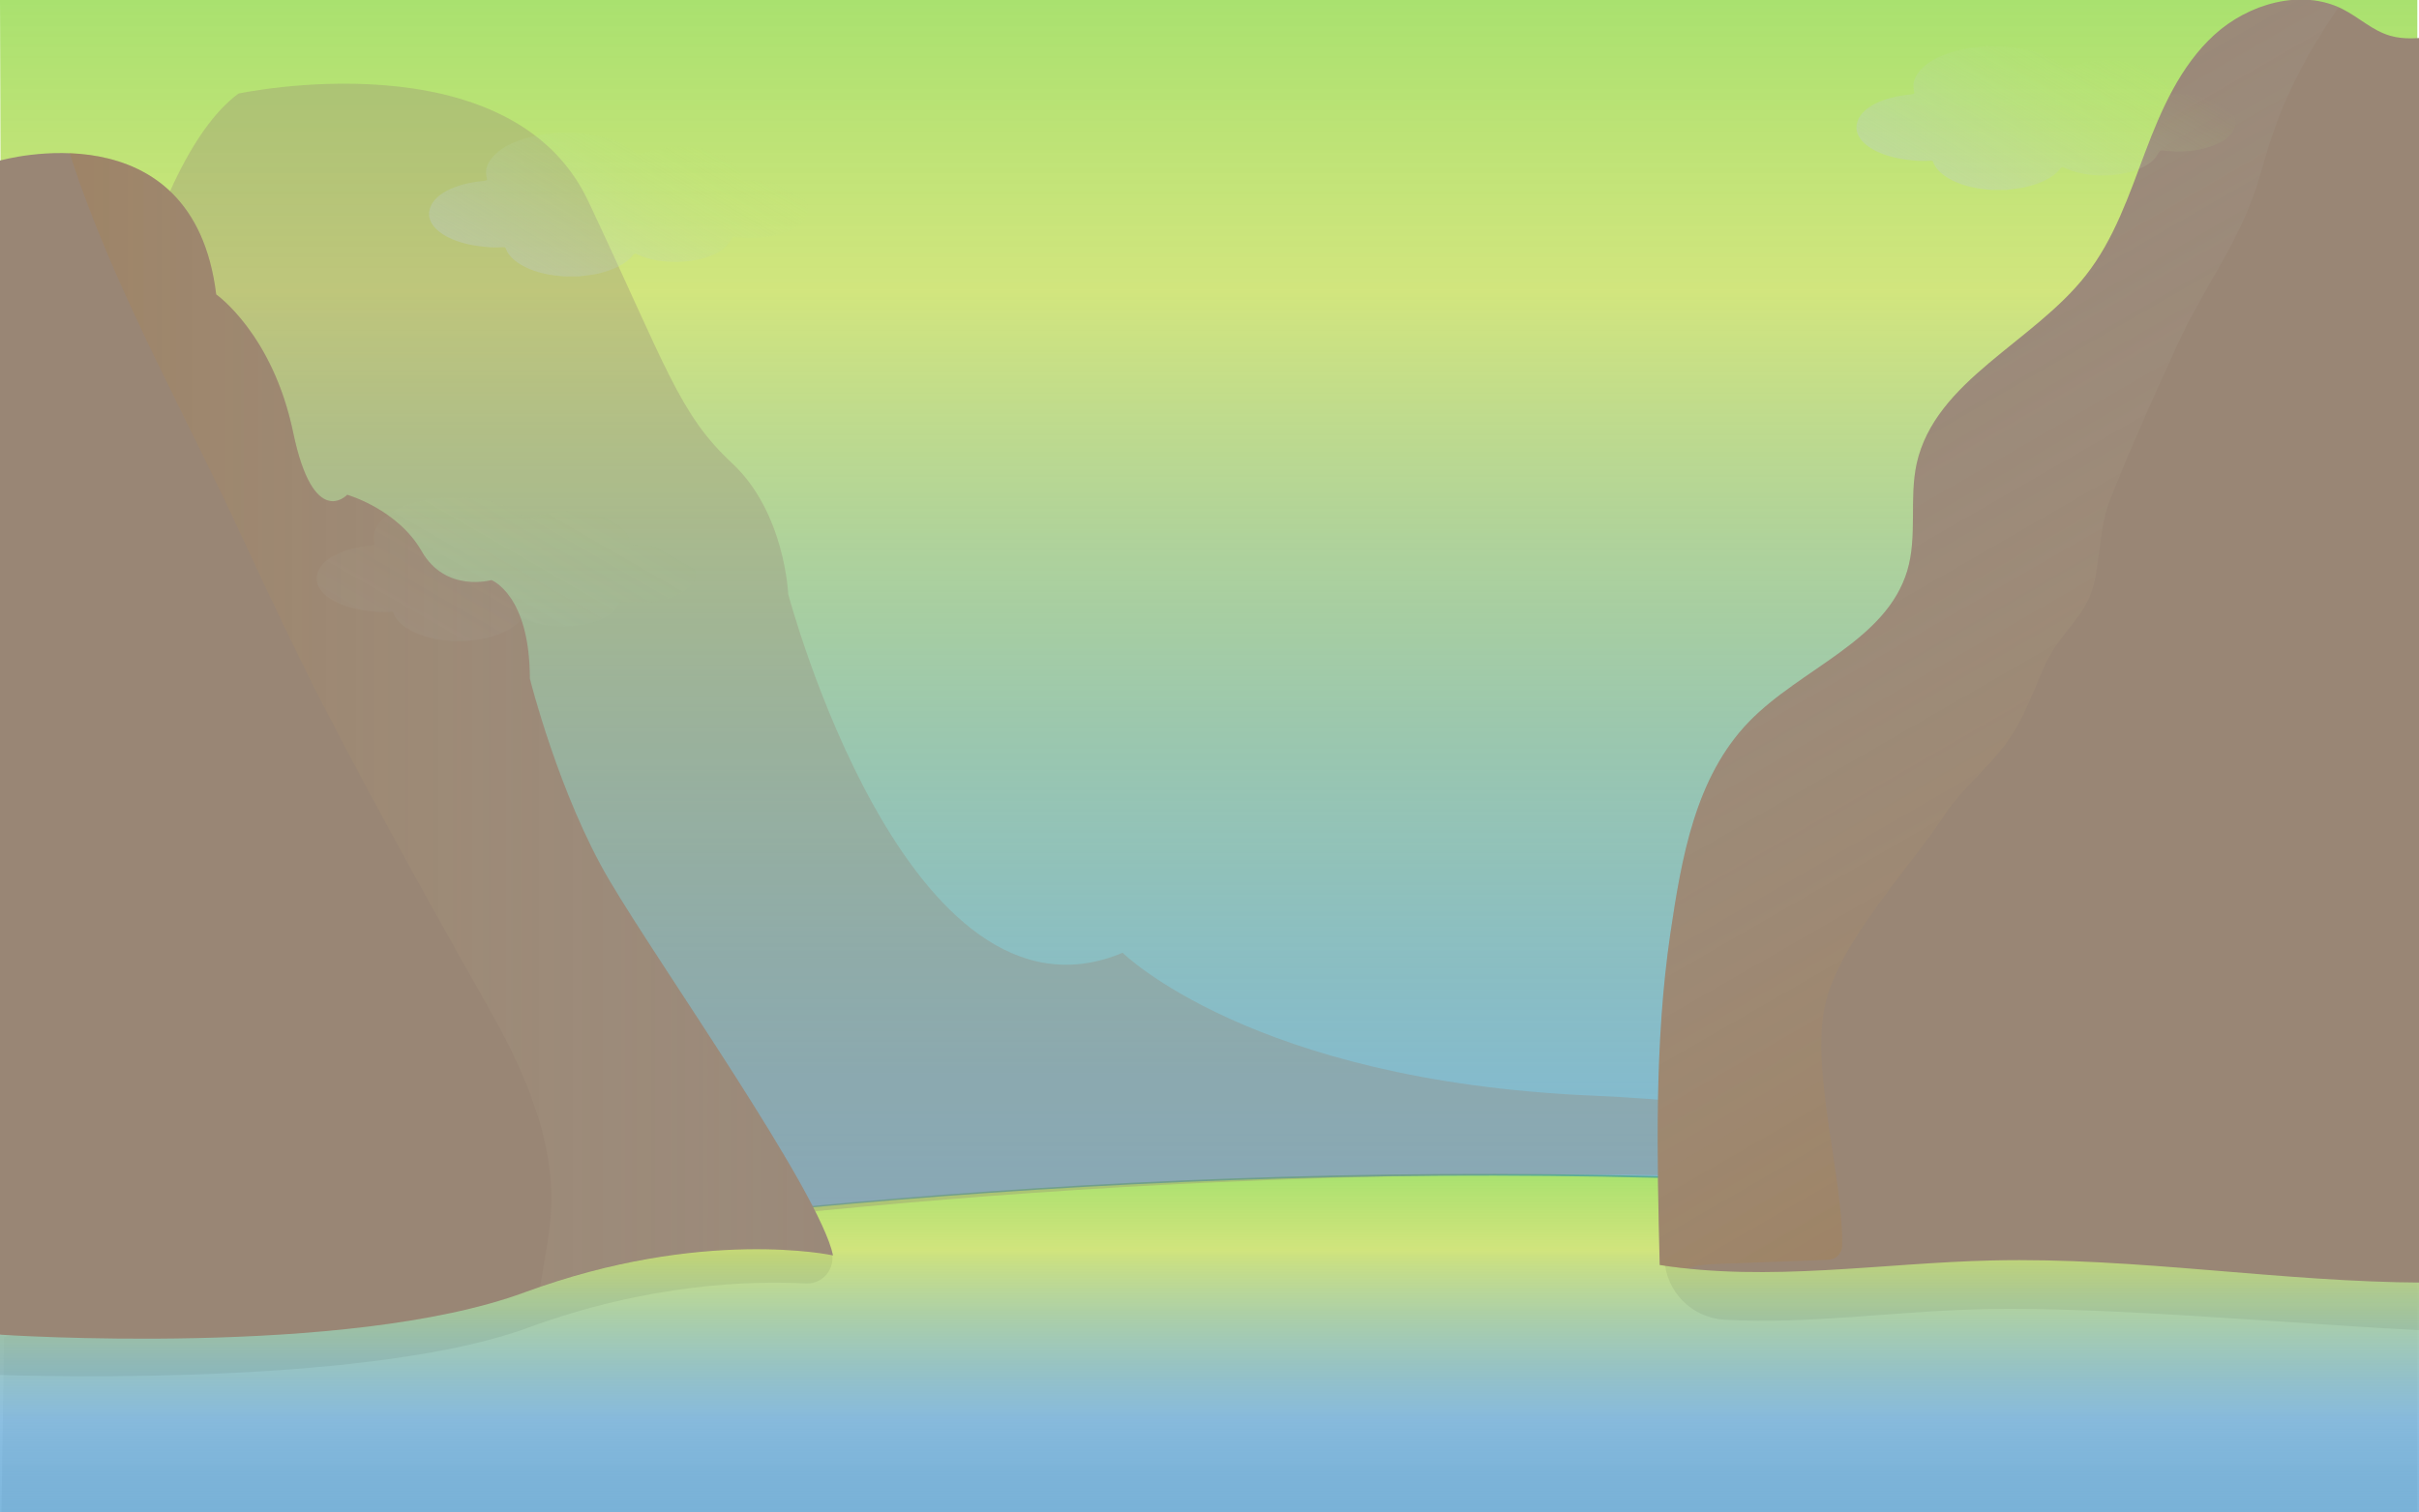
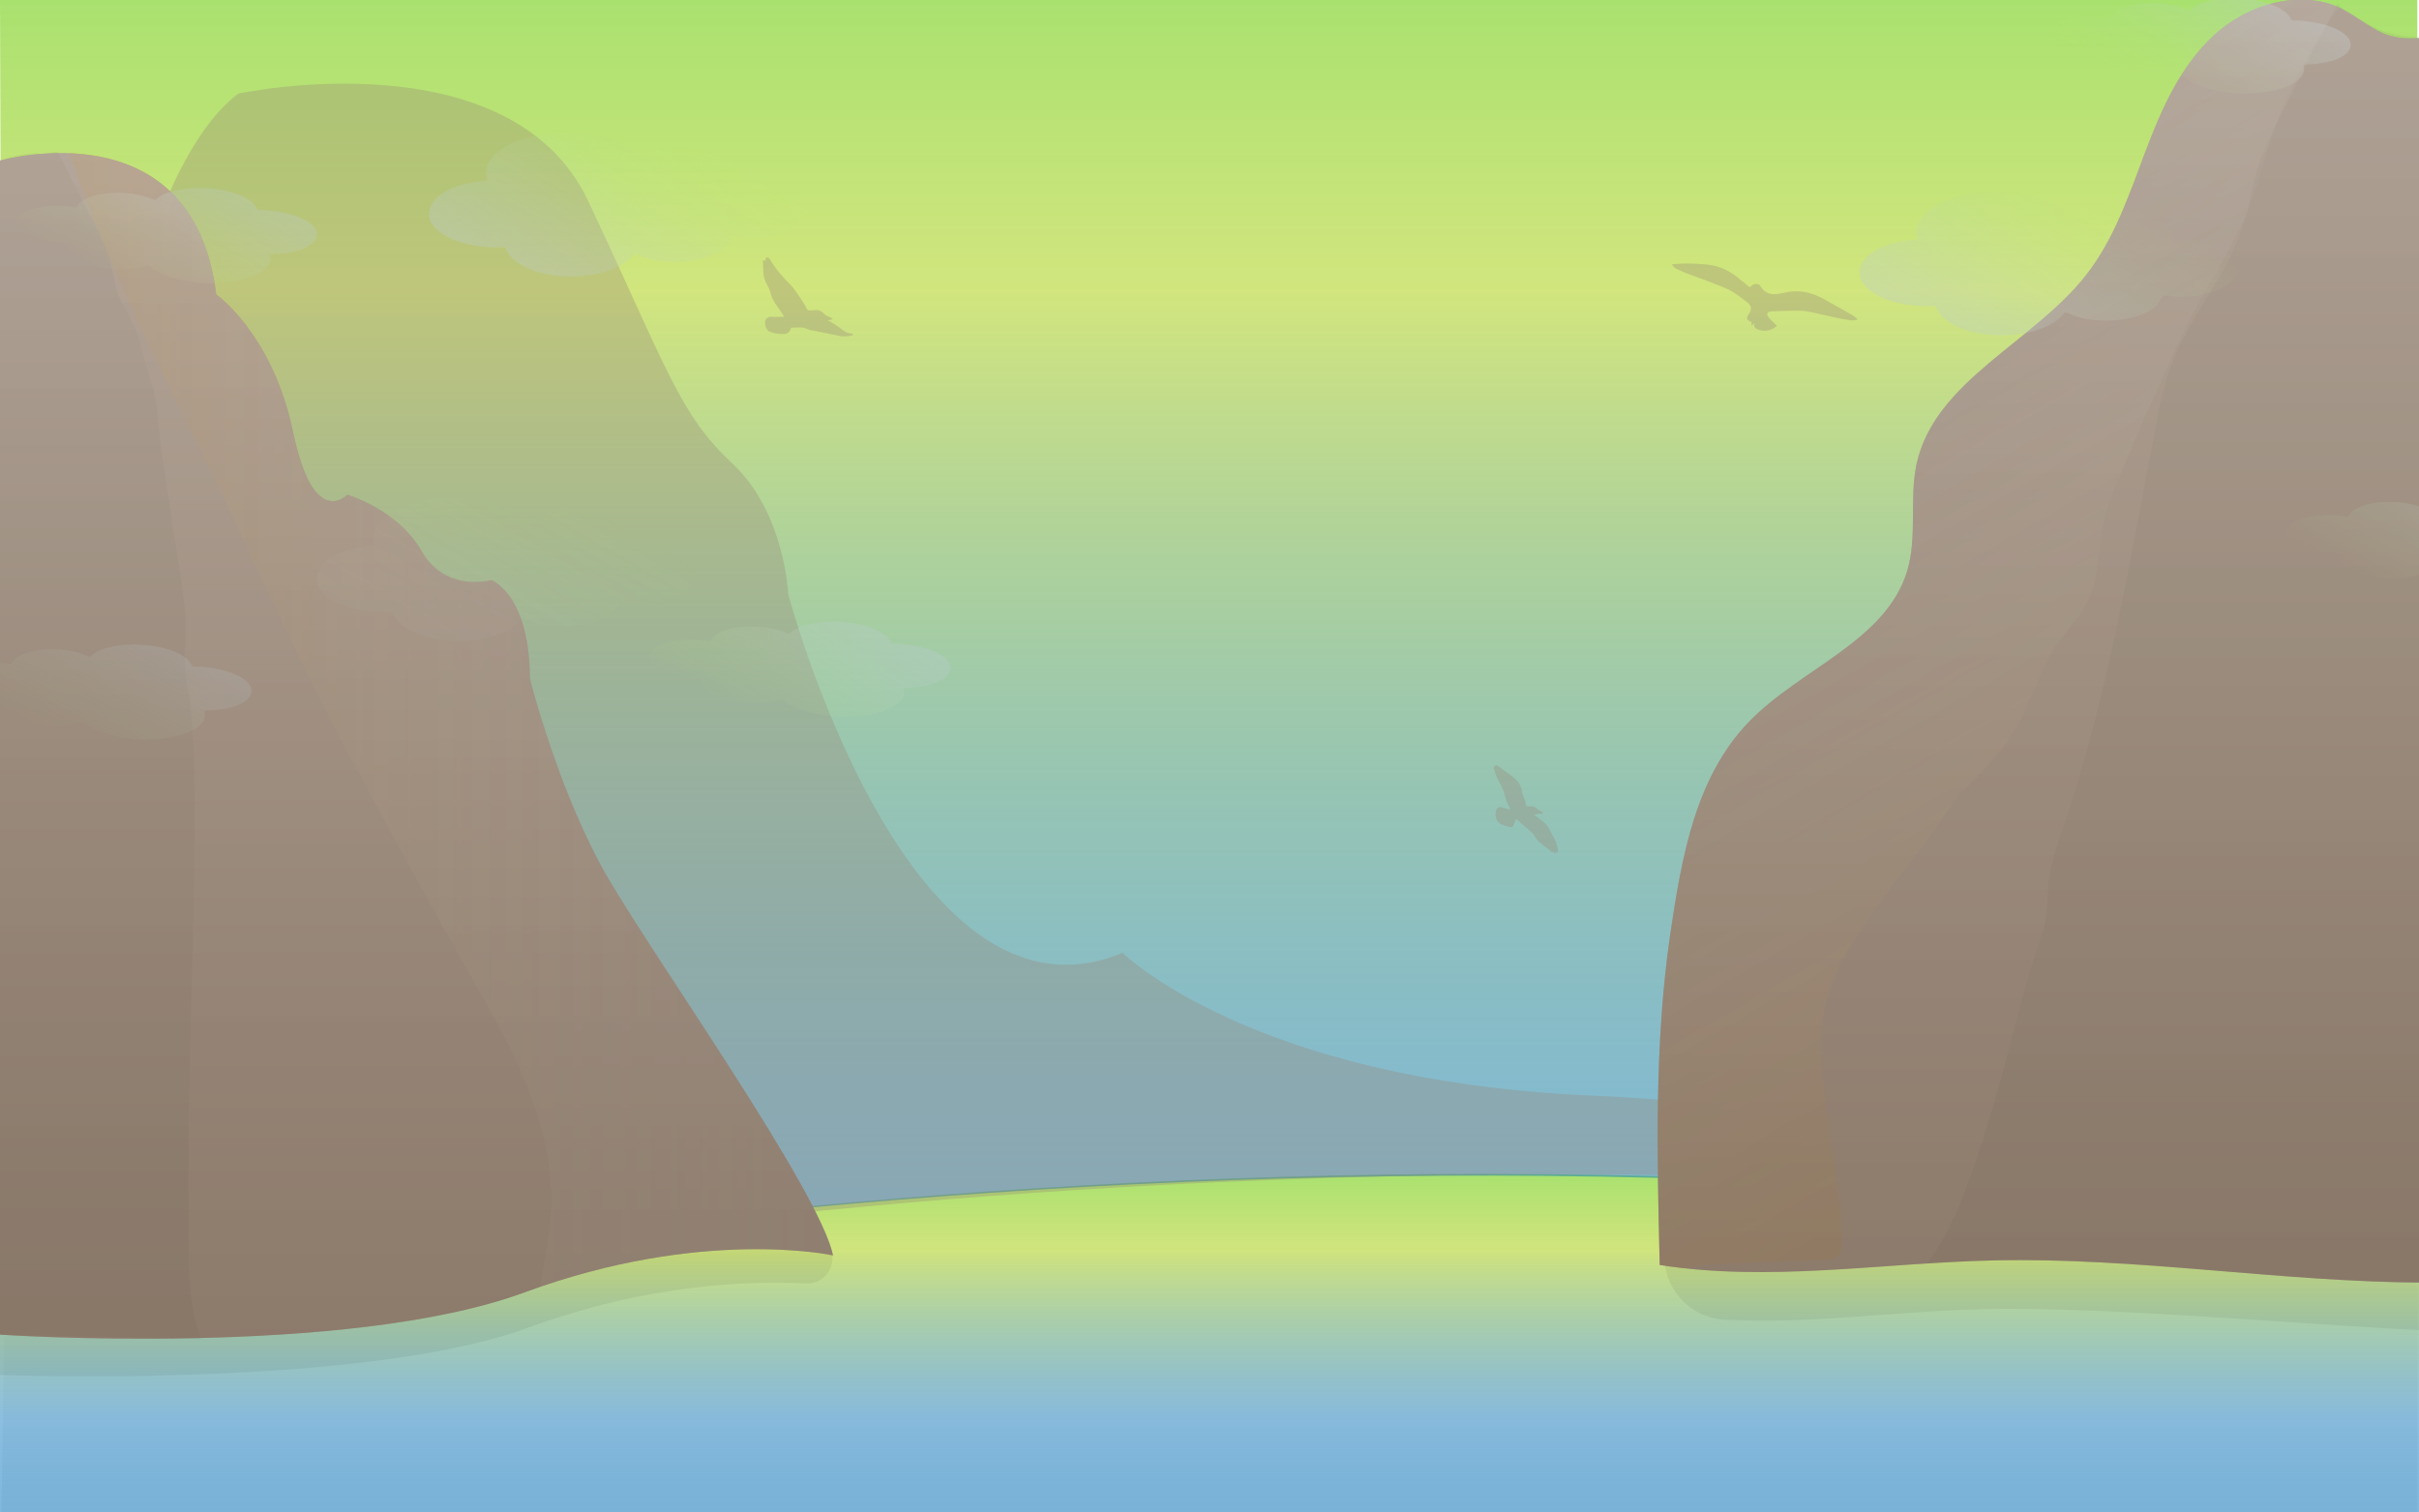
<svg xmlns="http://www.w3.org/2000/svg" version="1.1" x="0px" y="0px" viewBox="0 0 1440 900" style="enable-background:new 0 0 1440 900;" xml:space="preserve">
  <style type="text/css">
	.st0{fill:#F2F2F2;}
	.st1{fill:url(#SVGID_1_);}
	.st2{opacity:6.000000e-02;}
	.st3{fill:url(#SVGID_2_);}
	.st4{opacity:0.33;fill:#998675;}
	.st5{fill:#998675;}
	.st6{opacity:0.35;}
	.st7{fill:url(#SVGID_3_);}
	.st8{fill:url(#SVGID_4_);}
	.st9{opacity:7.000000e-02;}
	.st10{fill:url(#SVGID_5_);}
	.st11{opacity:0.23;fill:url(#SVGID_6_);}
	.st12{opacity:0.23;fill:url(#SVGID_7_);}
+ 	.st13{opacity:4.000000e-02;}
+ 	.st14{opacity:0.31;}
+ 	.st15{fill:url(#SVGID_8_);}
+ 	.st16{fill:url(#SVGID_9_);}
+ 	.st17{fill:url(#SVGID_10_);}
+ 	.st18{fill:url(#SVGID_11_);}
+ 	.st19{opacity:0.22;}
+ 	.st20{fill:url(#SVGID_12_);}
+ 	.st21{opacity:0.32;fill:url(#SVGID_13_);}
+ 	.st22{opacity:0.32;fill:url(#SVGID_14_);}
</style>
  <g id="Layer_2">
</g>
  <g id="Layer_3">
</g>
  <g id="Layer_1">
    <path class="st0" d="M0.8,904l1.6-107.8c0,0,666.6-172.6,1436.6-55.5V904H0.8z" />
    <linearGradient id="SVGID_1_" gradientUnits="userSpaceOnUse" x1="719.709" y1="904" x2="719.709" y2="699.017">
      <stop offset="0" style="stop-color:#0071BC;stop-opacity:0.5" />
      <stop offset="0.285" style="stop-color:#4C9BD0;stop-opacity:0.643" />
      <stop offset="0.781" style="stop-color:#CCE26E;stop-opacity:0.891" />
      <stop offset="1" style="stop-color:#A9E16F" />
    </linearGradient>
    <path class="st1" d="M-0.2,904l-0.4-109.3c0,0,670.6-171.7,1440.6-55.2V904H-0.2z" />
    <path class="st2" d="M14.6,114c29.6-4.7,102.1-7.2,115.4,76.9c0.5,3.4,2.3,6.5,4.8,8.8c9.3,8.3,32.1,32.7,41.7,78.8   c8.7,42.1,21.5,42.9,28,40c3.8-1.7,8.1-1.6,11.9,0c9.9,4.3,26.9,13.7,36.6,30.7c10.4,18.2,27.7,19,36.3,18.1   c4.6-0.5,9.1,1,12.3,4.3c6.6,6.7,15.4,21.3,15.8,51.6c0,1.2,0.2,2.5,0.5,3.7c3,11.3,19.6,72.1,46.8,118.3   c25.3,43,101.1,143.6,129.1,197c5.4,10.3-2.4,22.6-14.1,22c-32.3-1.7-93.8,0-165.5,26.4c-89.3,32.9-277.2,29.9-326.7,27.6   c-8.1-0.4,8.5-8.7,8.6-16.7l5.8-672.7C2,121.3,7.3,115.1,14.6,114z" />
    <linearGradient id="SVGID_2_" gradientUnits="userSpaceOnUse" x1="719.5" y1="794.349" x2="719.5" y2="-9.094947e-13">
      <stop offset="0" style="stop-color:#0071BC;stop-opacity:0.5" />
      <stop offset="0.781" style="stop-color:#CCE26E;stop-opacity:0.891" />
      <stop offset="1" style="stop-color:#A9E16F" />
    </linearGradient>
    <path class="st3" d="M2.6,794.3c0,0,666.4-169.2,1436.4-54.3V0H0" />
    <path class="st2" d="M1354,676.3c-79.8-12.9-159.4-33.1-240.7-33.5c-30-0.2-57.3-1.6-85.8-2.3c-21.4-0.5-38.9,16.7-38.9,38   c0.1,23.7,1.2,47.4,2.2,71c0.8,19.6,16.4,35.2,35.9,36.3c51.7,2.8,100.1-5.1,154.3-6.3c72.7-1.7,188.7,9.2,261.3,12.6   c21.5,1-4-16.5-3.8-38l0.3-32.8c0.1-19.5-14.5-35.9-33.8-38C1387.9,681.5,1370.9,679,1354,676.3z" />
    <path class="st4" d="M325.1,740H2c0,0,26.7-601.1,140-684.3c0,0,161.7-34.6,208.2,64.1s53.9,126.5,85.5,155.9   c31.6,29.4,33.5,78,33.5,78S540,621,668.3,567.3c0,0,76.6,76.2,278.5,85s59.7,47.7,59.7,47.7c-91-1.6-187-0.5-287.6,4.2   C578.1,710.8,446.5,723.6,325.1,740z" />
    <path class="st5" d="M1443.3,763.7c-85.9-0.3-171.3-15.2-257.2-13.2c-66.1,1.5-132.7,13-198.1,2.7c-1.6-65.6-3.2-132.2,6.3-197.1   c6.7-45.1,14.8-93.3,46.9-126.4c30.7-31.7,81.7-48,94.2-90c6.1-20.5,1-42.9,5.6-63.8c11.1-49.4,69.3-71.9,100.7-112   c16.9-21.5,25.7-47.8,35.3-73.3c9.6-25.4,20.9-51.3,41.1-69.8s51.8-27.8,76.4-15.4c9.7,4.9,17.9,12.9,28.4,15.9   c8.3,2.4,17.2,1.5,25.8,0.5" />
    <path class="st5" d="M0,95.6c0,0,114.9-32.9,128.7,79.7c0,0,33.6,23.5,45.8,82.1c12.2,58.6,32.2,37.2,32.2,37.2s30,8.6,44.3,33.6   c14.3,25,41.5,17.2,41.5,17.2s22.9,8.6,22.9,58.6c0,0,17.2,69,47.3,120.1c30.1,51.1,125.2,185.3,133.2,223.4c0,0-77.7-17-183.6,22   C206.3,808.6,0,794.7,0,794.7V95.6z" />
    <g id="_x34_ZIECE.tif" class="st6">
      <g>
        <linearGradient id="SVGID_3_" gradientUnits="userSpaceOnUse" x1="336.023" y1="720.404" x2="399.797" y2="830.864" gradientTransform="matrix(1 0 0 -1 0 902)">
          <stop offset="0" style="stop-color:#BDCCD4" />
          <stop offset="0.164" style="stop-color:#BDCDCF;stop-opacity:0.836" />
          <stop offset="0.357" style="stop-color:#BDD2C1;stop-opacity:0.643" />
          <stop offset="0.563" style="stop-color:#BCD9A9;stop-opacity:0.437" />
          <stop offset="0.78" style="stop-color:#BBE388;stop-opacity:0.22" />
          <stop offset="1" style="stop-color:#BAEF5F;stop-opacity:0" />
        </linearGradient>
        <path class="st7" d="M332.2,79c3.4,0,6.8,0,10.1,0c0.4,0.2,0.9,0.2,1.5,0.2c15.2,1.1,26.8,5.1,34.7,11.8c1.3,1.1,2.1,1.1,4.1,0.4     c8.8-3.4,18.8-4.7,29.7-3.6c17.5,1.9,28.9,9,29.3,18c0,1.7,0.9,1.9,3.6,1.7c0.9,0,1.9,0,2.8,0c9.2,0,16.9,1.7,23.3,4.9     c8.1,4.1,11.1,9.2,9.4,15c-3.2,9.9-22.3,16-41.1,13.9c-3.4-0.4-3.4-0.4-4.3,1.3c-0.2,0.4-0.6,0.8-0.8,1.1     c-6.4,12-36.8,16.3-54.8,7.9c-1.5-0.8-2.1-0.8-3,0.4c-3.9,5.1-11.1,8.6-20.6,10.9c-3.8,0.9-7.7,1.1-11.6,1.7c-3,0-6,0-9,0     c-0.4-0.2-1.1-0.2-1.7-0.2c-9.4-0.8-17.3-3-23.7-6.8c-4.7-2.8-7.7-6-9-9.6c-0.2-0.8-0.6-0.8-2.1-0.8c-3.4,0.2-6.6,0.2-9.9-0.2     c-20.8-1.7-35.9-10.9-33.4-22c1.9-9,14.8-15.8,32.5-17.3c1.5-0.2,1.9-0.6,1.7-1.1c-0.9-3.4-0.8-6.6,1.1-9.9     c4.5-7.7,14.3-13.1,29.1-16.1C323.9,79.8,328,79.6,332.2,79z" />
      </g>
    </g>
    <g id="_x34_ZIECE.tif_1_" class="st6">
      <g>
-         <linearGradient id="SVGID_4_" gradientUnits="userSpaceOnUse" x1="1185.714" y1="771.926" x2="1249.488" y2="882.385" gradientTransform="matrix(1 0 0 -1 0 902)">
+         <linearGradient id="SVGID_4_" gradientUnits="userSpaceOnUse" x1="1187.665" y1="685.463" x2="1251.439" y2="795.923" gradientTransform="matrix(1 0 0 -1 0 902)">
          <stop offset="0" style="stop-color:#BDCCD4" />
          <stop offset="0.164" style="stop-color:#BDCDCF;stop-opacity:0.836" />
          <stop offset="0.357" style="stop-color:#BDD2C1;stop-opacity:0.643" />
          <stop offset="0.563" style="stop-color:#BCD9A9;stop-opacity:0.437" />
          <stop offset="0.78" style="stop-color:#BBE388;stop-opacity:0.22" />
          <stop offset="1" style="stop-color:#BAEF5F;stop-opacity:0" />
        </linearGradient>
-         <path class="st8" d="M1181.9,27.5c3.4,0,6.8,0,10.1,0c0.4,0.2,0.9,0.2,1.5,0.2c15.2,1.1,26.8,5.1,34.7,11.8     c1.3,1.1,2.1,1.1,4.1,0.4c8.8-3.4,18.8-4.7,29.7-3.6c17.5,1.9,28.9,9,29.3,18c0,1.7,0.9,1.9,3.6,1.7c0.9,0,1.9,0,2.8,0     c9.2,0,16.9,1.7,23.3,4.9c8.1,4.1,11.1,9.2,9.4,15c-3.2,9.9-22.3,16-41.1,13.9c-3.4-0.4-3.4-0.4-4.3,1.3     c-0.2,0.4-0.6,0.8-0.8,1.1c-6.4,12-36.8,16.3-54.8,7.9c-1.5-0.8-2.1-0.8-3,0.4c-3.9,5.1-11.1,8.6-20.6,10.9     c-3.8,0.9-7.7,1.1-11.6,1.7c-3,0-6,0-9,0c-0.4-0.2-1.1-0.2-1.7-0.2c-9.4-0.8-17.3-3-23.7-6.8c-4.7-2.8-7.7-6-9-9.6     c-0.2-0.8-0.6-0.8-2.1-0.8c-3.4,0.2-6.6,0.2-9.9-0.2c-20.8-1.7-35.9-10.9-33.4-22c1.9-9,14.8-15.8,32.5-17.3     c1.5-0.2,1.9-0.6,1.7-1.1c-0.9-3.4-0.8-6.6,1.1-9.9c4.5-7.7,14.3-13.1,29.1-16.1C1173.6,28.3,1177.7,28.1,1181.9,27.5z" />
+         <path class="st8" d="M1183.8,114c3.4,0,6.8,0,10.1,0c0.4,0.2,0.9,0.2,1.5,0.2c15.2,1.1,26.8,5.1,34.7,11.8     c1.3,1.1,2.1,1.1,4.1,0.4c8.8-3.4,18.8-4.7,29.7-3.6c17.5,1.9,28.9,9,29.3,18c0,1.7,0.9,1.9,3.6,1.7c0.9,0,1.9,0,2.8,0     c9.2,0,16.9,1.7,23.3,4.9c8.1,4.1,11.1,9.2,9.4,15c-3.2,9.9-22.3,16-41.1,13.9c-3.4-0.4-3.4-0.4-4.3,1.3     c-0.2,0.4-0.6,0.8-0.8,1.1c-6.4,12-36.8,16.3-54.8,7.9c-1.5-0.8-2.1-0.8-3,0.4c-3.9,5.1-11.1,8.6-20.6,10.9     c-3.8,0.9-7.7,1.1-11.6,1.7c-3,0-6,0-9,0c-0.4-0.2-1.1-0.2-1.7-0.2c-9.4-0.8-17.3-3-23.7-6.8c-4.7-2.8-7.7-6-9-9.6     c-0.2-0.8-0.6-0.8-2.1-0.8c-3.4,0.2-6.6,0.2-9.9-0.2c-20.8-1.7-35.9-10.9-33.4-22c1.9-9,14.8-15.8,32.5-17.3     c1.5-0.2,1.9-0.6,1.7-1.1c-0.9-3.4-0.8-6.6,1.1-9.9c4.5-7.7,14.3-13.1,29.1-16.1C1175.6,114.7,1179.7,114.5,1183.8,114z" />
      </g>
    </g>
    <g id="_x34_ZIECE.tif_2_" class="st9">
      <g>
        <linearGradient id="SVGID_5_" gradientUnits="userSpaceOnUse" x1="269.139" y1="503.33" x2="332.913" y2="613.79" gradientTransform="matrix(1 0 0 -1 0 902)">
          <stop offset="0" style="stop-color:#BDCCD4" />
          <stop offset="0.164" style="stop-color:#BDCDCF;stop-opacity:0.836" />
          <stop offset="0.357" style="stop-color:#BDD2C1;stop-opacity:0.643" />
          <stop offset="0.563" style="stop-color:#BCD9A9;stop-opacity:0.437" />
          <stop offset="0.78" style="stop-color:#BBE388;stop-opacity:0.22" />
          <stop offset="1" style="stop-color:#BAEF5F;stop-opacity:0" />
        </linearGradient>
        <path class="st10" d="M265.3,296.1c3.4,0,6.8,0,10.1,0c0.4,0.2,0.9,0.2,1.5,0.2c15.2,1.1,26.8,5.1,34.7,11.8     c1.3,1.1,2.1,1.1,4.1,0.4c8.8-3.4,18.8-4.7,29.7-3.6c17.5,1.9,28.9,9,29.3,18c0,1.7,0.9,1.9,3.6,1.7c0.9,0,1.9,0,2.8,0     c9.2,0,16.9,1.7,23.3,4.9c8.1,4.1,11.1,9.2,9.4,15c-3.2,9.9-22.3,16-41.1,13.9c-3.4-0.4-3.4-0.4-4.3,1.3     c-0.2,0.4-0.6,0.8-0.8,1.1c-6.4,12-36.8,16.3-54.8,7.9c-1.5-0.8-2.1-0.8-3,0.4c-3.9,5.1-11.1,8.6-20.6,10.9     c-3.8,0.9-7.7,1.1-11.6,1.7c-3,0-6,0-9,0c-0.4-0.2-1.1-0.2-1.7-0.2c-9.4-0.8-17.3-3-23.7-6.8c-4.7-2.8-7.7-6-9-9.6     c-0.2-0.8-0.6-0.8-2.1-0.8c-3.4,0.2-6.6,0.2-9.9-0.2c-20.8-1.7-35.9-10.9-33.4-22c1.9-9,14.8-15.8,32.5-17.3     c1.5-0.2,1.9-0.6,1.7-1.1c-0.9-3.4-0.8-6.6,1.1-9.9c4.5-7.7,14.3-13.1,29.1-16.1C257,296.9,261.2,296.7,265.3,296.1z" />
      </g>
    </g>
    <linearGradient id="SVGID_6_" gradientUnits="userSpaceOnUse" x1="1326.014" y1="613.898" x2="1066.302" y2="164.064">
      <stop offset="0" style="stop-color:#AF7C36" />
      <stop offset="1" style="stop-color:#BDCDCF;stop-opacity:0.2" />
    </linearGradient>
    <path class="st11" d="M1024.3,752.5c-26.9,0.9-9.7,4.9-36.2,0.7c-1.6-65.6-3.2-132.2,6.3-197.1c6.7-45.1,14.8-93.3,46.9-126.4   c30.7-31.7,81.7-48,94.2-90c6.1-20.5,1-42.9,5.6-63.8c11.1-49.4,69.3-71.9,100.7-112c16.9-21.5,25.7-47.8,35.3-73.3   c9.6-25.4,20.9-51.3,41.1-69.8c19.6-17.9,49.8-27.2,74.1-16.5c-2.7,3.6-5.1,7.4-7.2,10.7c-8.9,13.4-16.6,27.7-23.3,42.3   c-7,15.3-11.9,31.3-16.5,47.4c-11.2,38.8-32.3,63.9-49.2,100.8c-14.8,32.2-26.2,57.8-39.5,90.7c-7.1,17.6-5.8,34.2-10.4,52.6   c-4.6,18.3-20.6,29-28.4,46.2c-8,17.6-13.1,33.9-24.7,49.2c-12.2,15.9-24.6,24.5-35.6,41.2c-21.2,32-62.1,74.9-70.9,112.3   c-9.1,39,10.8,104,10,144c0,0,0,0.1,0,0.1c-0.1,4.5-3.6,8.1-8.1,8.3L1024.3,752.5z" />
    <linearGradient id="SVGID_7_" gradientUnits="userSpaceOnUse" x1="41.553" y1="428.748" x2="495.853" y2="428.748">
      <stop offset="0" style="stop-color:#AF7C36" />
      <stop offset="1" style="stop-color:#BDCDCF;stop-opacity:0.2" />
    </linearGradient>
    <path class="st12" d="M362.6,524.1C332.6,473,315.4,404,315.4,404c0-50.1-22.9-58.6-22.9-58.6s-27.2,7.9-41.5-17.2   c-14.3-25-44.3-33.6-44.3-33.6s-20,21.5-32.2-37.2s-45.8-82.1-45.8-82.1c-8.3-67.4-52.8-82.7-87.2-84.1c2,6.3,4.1,12.5,6.3,18.7   c25.2,70.4,61.8,135.9,93.3,203.5c16.4,35.1,32.7,70.2,50.4,104.7c18.1,35.2,36.9,70.1,56.1,104.7c9.4,17.1,18.9,34.2,28.5,51.2   c9.1,16.3,18.8,32.5,27.1,49.2c15,30.1,26.9,64.3,24.8,98.3c-0.8,12.8-3.3,25.6-5.4,38.2c-0.4,2.2-0.7,4.3-1.2,6.4   c101.2-34.8,174.5-18.8,174.5-18.8C487.8,709.4,392.7,575.2,362.6,524.1z" />
+     <path class="st13" d="M119.6,797.1c-9.1-24.1-7-54.6-7.3-79.8c-0.5-42.4,0.7-84.7,1.7-127.1c1-40.9,2.2-81.8,1.7-122.8   c-0.2-14.5-0.5-29.1-1.9-43.6c-0.5-4.8-1-9.8-2.2-14.5c-3.4-13.8-0.3-30.1-1.5-44.5c-0.3-3.4-0.6-6.7-1-10   c-0.5-4.4-1.2-8.7-1.9-13.1c-3.1-20.5-6.2-41-9.3-61.5c-1.3-8.6-2.6-17.2-3.4-25.9c-0.4-4.9-0.7-9.7-1.6-14.5   c-0.7-4.2-1.9-8.4-3.1-12.5c-1.9-6.7-3.8-13.3-5.6-20c-0.8-2.8-1.6-5.6-2.5-8.4c-3.4-10.4-11.6-20-13.3-30.4   c-1.7-11.3-5.5-22-10.6-32.2c-0.3-0.6-22.9-44.3-22.9-45.1c0.2-2.5-12,2.5-11.7,0C10.1,91.1,0,95.6,0,95.6v699.1" />
+     <path class="st13" d="M1425.9,20.5c-2.7-0.6-5.3-1.3-7.8-2.2c-2.9-1-28.3-13-26.2-17c-11.2,22-22.3,43.9-33.5,65.9   c-5.4,10.7-10.9,21.5-14.4,33c-3.3,10.7-4.8,21.9-8.1,32.6c-9.2,30.1-31.8,54.3-43,83.7c-4.8,12.6-7.4,25.8-9.9,39   c-15.1,79-28.4,158.7-54,234.9c-4,11.9-8.5,24.1-9.6,36.7c-1,11.6,0,18.4-4,29.8c-8.2,23.5-14.3,47.6-20.6,71.7   c-7.3,27.7-15.3,55.4-25.6,82.1c-4.9,12.8-10.9,25-18.5,36.5c-1.2,1.8-2.5,3.5-3.9,5.2c13.8-0.9,27.7-1.6,41.5-2   c85.9-2,171.3,12.9,257.2,13.2c0,0,5.7-741.9,5.7-741.9C1442.7,22.7,1434.1,22.3,1425.9,20.5z" />
+     <path class="st4" d="M1057.8,193.9c-2.5,2.8-7.4,3.8-11,2.4c-1.5-0.6-3.1-1.2-2.4-3.8c-0.7,0.6-1.1,0.9-1.7,1.4   c0-0.8-0.1-1.5-0.1-2.1c-3.1-1.5-3.3-2.1-1.4-5.1c1.7-2.5,1.6-4.5-1-6.6c-3.7-2.9-7.6-6-11.9-8c-7.8-3.5-15.9-6.2-23.8-9.2   c-2.3-0.9-4.6-1.9-6.8-3c-1-0.5-1.8-1.5-2.6-2.5c6.8-0.8,13.4-0.6,20,0c7.3,0.6,13.7,3.2,19.4,7.9c2.3,1.9,4.6,3.8,7,5.7   c0.5-0.3,0.9-0.6,1.3-1c1.7-1.3,4.1-1.4,5.2,0.4c3.4,5.6,8.6,5.3,13.6,4c8.7-2.2,16.6-0.5,24.2,3.7c5.5,3.1,11,6.2,16.5,9.3   c1.2,0.7,2.2,1.6,3.3,2.4c0,0.2-0.1,0.5-0.1,0.7c-1.2,0.1-2.5,0.4-3.7,0.2c-3-0.4-6-0.9-9-1.6c-4.9-1-9.8-2.3-14.8-3.3   c-2.2-0.4-4.4-0.8-6.6-0.8c-5.6,0-11.3,0.1-16.9,0.4c-2.8,0.2-3.3,1.7-1.4,3.8C1054.5,190.9,1056.1,192.3,1057.8,193.9z" />
+     <path class="st4" d="M466.7,188.3c-1.4-2-2.6-4.1-4.1-6c-2-2.6-3.3-5.3-4.1-8.5c-0.4-1.5-1.2-3-1.9-4.3c-1.4-2.4-2.1-5-2.2-7.8   c0-2.2-0.2-4.4-0.3-6.7c0.7,0.1,1.2,0.1,1.7,0.2c0-0.6,0-1.1,0-1.7c1.1-0.2,1.9-0.3,2.5,0.8c3.3,5.8,7.7,10.8,12.5,15.5   c1.5,1.5,2.7,3.3,3.9,5.1c1.2,1.6,2.2,3.3,3.3,5c0.6,1,1.5,1.9,1.8,3c0.5,1.9,1.6,2.1,3.2,1.9c0.8-0.1,1.7-0.1,2.5-0.2   c2-0.1,3.6,0.6,5,2.2c0.7,0.9,2.1,1.3,3.2,1.9c0.6,0.3,1.3,0.6,1.9,0.9c0,0.2,0,0.3-0.1,0.5c-0.8,0.2-1.5,0.4-2.7,0.6   c1.3,0.8,2.4,1.3,3.4,2c1.2,0.8,2.5,1.5,3.6,2.4c2,1.6,3.9,3.2,6.6,3.4c0.6,0,1.2,0.4,1.7,0.8c-2.4,1-5,1.2-7.4,0.9   c-3.2-0.5-6.3-1.3-9.4-1.9c-1.8-0.4-3.6-0.7-5.4-1.1c-1.8-0.4-3.8-0.5-5.4-1.3c-3-1.5-6-0.7-9.1-0.8c-0.3,0-0.7,0.6-0.8,0.9   c-0.7,2-2.1,2.9-4.2,2.9c-2.9,0-5.7-0.3-8.4-1.5c-0.7-0.3-1.3-1-1.7-1.7c-0.5-0.9-0.7-2-0.9-3c-0.4-2.6,1.5-4.3,4.1-4.1   c2.3,0.2,4.6,0,6.9,0C466.6,188.6,466.6,188.4,466.7,188.3z" />
+     <path class="st4" d="M889.3,456.6c0.3-0.3,0.6-0.6,1-0.9c0.2-0.1,0.6-0.1,0.8,0c3.3,2.3,6.6,4.6,9.8,7.1c2.9,2.3,4.8,5.3,5.3,9.2   c0.2,1.5,1,2.9,1.5,4.3c0.3,0.8,0.6,1.6,0.6,2.4c0,1,0.5,1.3,1.3,1.4c0.5,0.1,1.1,0.1,1.6,0c1.6-0.1,2.8,0.4,3.9,1.6   c0.6,0.6,1.4,0.9,2.2,1.3c0.8,0.3,1.3,0.7,1,1.8c-1.6-0.5-3.2-0.5-4.9,0.6c1.2,0.8,2.2,1.6,3.3,2.3c2.6,1.7,4.7,3.9,6,6.9   c0.9,2,2.3,3.9,3.2,5.9c0.8,1.8,1.1,3.7,1.6,5.6c0.1,0.4,0,0.9-0.1,1.5c-0.4-0.2-0.7-0.3-1.1-0.4c-0.2,0.3-0.3,0.6-0.6,1.2   c-0.5-0.6-0.9-1-1.3-1.5c-0.3,0.8-0.7,0.7-1.3,0c-0.4-0.5-0.9-1-1.4-1.4c-1.8-1.4-3.8-2.6-5.5-4.1c-1.1-1-1.8-2.5-2.8-3.8   c-0.5-0.7-1-1.4-1.6-2c-2.1-1.8-4.2-3.6-6.3-5.4c-0.7-0.6-1.3-1.4-2.1-2c-0.7-0.5-1.3-0.5-1.5,0.5c-0.2,0.9-0.6,1.8-0.9,2.7   c-0.4,0.9-1.2,1.4-2.1,1.1c-1.9-0.5-3.9-1-5.6-1.9c-3-1.5-4-6.5-2.1-9.2c0.4-0.5,1.3-0.9,2-0.9c0.9,0,1.7,0.5,2.6,0.7   c0.9,0.3,1.8,0.6,3.1,1c-0.2-0.8-0.2-1.3-0.4-1.7c-1.5-2.5-2.3-5.3-3-8.2c-0.3-1.1-0.9-2.2-1.4-3.3c-1.2-2.4-2.4-4.8-3.6-7.2   c-0.6-1.2-0.1-2.6-1.2-3.7C889,458,889.3,457.1,889.3,456.6z" />
+     <g id="_x34_ZIECE.tif_3_" class="st14">
+       <g>
+         <linearGradient id="SVGID_8_" gradientUnits="userSpaceOnUse" x1="731.194" y1="754.93" x2="795.407" y2="866.149" gradientTransform="matrix(-0.7886 -4.099216e-02 -3.375828e-02 0.6494 1105.562 -100.7046)">
+           <stop offset="0" style="stop-color:#BDCCD4" />
+           <stop offset="0.164" style="stop-color:#BDCDCF;stop-opacity:0.836" />
+           <stop offset="0.357" style="stop-color:#BDD2C1;stop-opacity:0.643" />
+           <stop offset="0.563" style="stop-color:#BCD9A9;stop-opacity:0.437" />
+           <stop offset="0.78" style="stop-color:#BBE388;stop-opacity:0.22" />
+           <stop offset="1" style="stop-color:#BAEF5F;stop-opacity:0" />
+         </linearGradient>
+         <path class="st15" d="M503,426.9c-2.6-0.2-5.3-0.2-7.9-0.4c-0.4-0.2-0.8-0.2-1.1-0.2c-12.1-1.3-21.2-4.5-27.2-9.1     c-0.9-0.8-1.7-0.9-3.2-0.4c-7.2,1.9-15.1,2.3-23.6,1.1c-13.8-1.9-22.7-7.2-22.7-13.1c0-1.1-0.8-1.3-2.8-1.3c-0.8,0-1.5,0-2.3-0.2     c-7.2-0.4-13.4-1.9-18.3-4.2c-6.2-3-8.5-6.4-6.8-10.2c2.8-6.4,18.3-9.5,33.1-7.4c2.6,0.4,2.6,0.4,3.4-0.8     c0.2-0.2,0.4-0.6,0.6-0.8c5.5-7.6,29.9-9.3,43.9-3c1.1,0.6,1.7,0.6,2.3,0c3.4-3.2,9.1-5.1,16.8-6.2c3-0.4,6.2-0.4,9.3-0.6     c2.5,0.2,4.7,0.2,7.2,0.4c0.4,0.2,0.9,0.2,1.3,0.2c7.6,0.9,13.6,2.6,18.5,5.3c3.6,2.1,5.9,4.2,6.8,6.6c0.2,0.4,0.6,0.6,1.5,0.6     c2.6,0,5.3,0.2,7.9,0.6c16.6,1.9,28.2,8.7,25.9,15.7c-1.9,5.9-12.3,9.6-26.3,10c-1.1,0-1.5,0.2-1.5,0.8c0.6,2.3,0.4,4.4-1.3,6.4     c-4,4.9-11.7,7.9-23.6,9.5C509.4,426.7,506.2,426.7,503,426.9z" />
+       </g>
+     </g>
+     <g id="_x34_ZIECE.tif_4_" class="st14">
+       <g>
+         <linearGradient id="SVGID_9_" gradientUnits="userSpaceOnUse" x1="1225.212" y1="388.432" x2="1289.425" y2="499.652" gradientTransform="matrix(-0.7886 -4.099216e-02 -3.375828e-02 0.6494 1105.562 -100.7046)">
+           <stop offset="0" style="stop-color:#BDCCD4" />
+           <stop offset="0.164" style="stop-color:#BDCDCF;stop-opacity:0.836" />
+           <stop offset="0.357" style="stop-color:#BDD2C1;stop-opacity:0.643" />
+           <stop offset="0.563" style="stop-color:#BCD9A9;stop-opacity:0.437" />
+           <stop offset="0.78" style="stop-color:#BBE388;stop-opacity:0.22" />
+           <stop offset="1" style="stop-color:#BAEF5F;stop-opacity:0" />
+         </linearGradient>
+         <path class="st16" d="M125.7,168.7c-2.6-0.2-5.3-0.2-7.9-0.4c-0.4-0.2-0.8-0.2-1.1-0.2c-12.1-1.3-21.2-4.5-27.2-9.1     c-0.9-0.8-1.7-0.9-3.2-0.4c-7.2,1.9-15.1,2.3-23.6,1.1c-13.8-1.9-22.7-7.2-22.7-13.1c0-1.1-0.8-1.3-2.8-1.3c-0.8,0-1.5,0-2.3-0.2     c-7.2-0.4-13.4-1.9-18.3-4.2c-6.2-3-8.5-6.4-6.8-10.2c2.8-6.4,18.3-9.5,33.1-7.4c2.6,0.4,2.6,0.4,3.4-0.8     c0.2-0.2,0.4-0.6,0.6-0.8c5.5-7.6,29.9-9.3,43.9-3c1.1,0.6,1.7,0.6,2.3,0c3.4-3.2,9.1-5.1,16.8-6.2c3-0.4,6.2-0.4,9.3-0.6     c2.5,0.2,4.7,0.2,7.2,0.4c0.4,0.2,0.9,0.2,1.3,0.2c7.6,0.9,13.6,2.6,18.5,5.3c3.6,2.1,5.9,4.2,6.8,6.6c0.2,0.4,0.6,0.6,1.5,0.6     c2.6,0,5.3,0.2,7.9,0.6c16.6,1.9,28.2,8.7,25.9,15.7c-1.9,5.9-12.3,9.6-26.3,10c-1.1,0-1.5,0.2-1.5,0.8c0.6,2.3,0.4,4.4-1.3,6.4     c-4,4.9-11.7,7.9-23.6,9.5C132.2,168.5,129,168.5,125.7,168.7z" />
+       </g>
+     </g>
+     <g id="_x34_ZIECE.tif_5_" class="st14">
+       <g>
+         <linearGradient id="SVGID_10_" gradientUnits="userSpaceOnUse" x1="-298.612" y1="118.447" x2="-234.399" y2="229.666" gradientTransform="matrix(-0.7886 -4.099216e-02 -3.375828e-02 0.6494 1105.562 -100.7046)">
+           <stop offset="0" style="stop-color:#BDCCD4" />
+           <stop offset="0.164" style="stop-color:#BDCDCF;stop-opacity:0.836" />
+           <stop offset="0.357" style="stop-color:#BDD2C1;stop-opacity:0.643" />
+           <stop offset="0.563" style="stop-color:#BCD9A9;stop-opacity:0.437" />
+           <stop offset="0.78" style="stop-color:#BBE388;stop-opacity:0.22" />
+           <stop offset="1" style="stop-color:#BAEF5F;stop-opacity:0" />
+         </linearGradient>
+         <path class="st17" d="M1336.5,55.8c-2.6-0.2-5.3-0.2-7.9-0.4c-0.4-0.2-0.8-0.2-1.1-0.2c-12.1-1.3-21.2-4.5-27.2-9.1     c-0.9-0.8-1.7-0.9-3.2-0.4c-7.2,1.9-15.1,2.3-23.6,1.1c-13.8-1.9-22.7-7.2-22.7-13.1c0-1.1-0.8-1.3-2.8-1.3c-0.8,0-1.5,0-2.3-0.2     c-7.2-0.4-13.4-1.9-18.3-4.2c-6.2-3-8.5-6.4-6.8-10.2c2.8-6.4,18.3-9.5,33.1-7.4c2.6,0.4,2.6,0.4,3.4-0.8     c0.2-0.2,0.4-0.6,0.6-0.8c5.5-7.6,29.9-9.3,43.9-3c1.1,0.6,1.7,0.6,2.3,0c3.4-3.2,9.1-5.1,16.8-6.2c3-0.4,6.2-0.4,9.3-0.6     c2.5,0.2,4.7,0.2,7.2,0.4c0.4,0.2,0.9,0.2,1.3,0.2c7.6,0.9,13.6,2.6,18.5,5.3c3.6,2.1,5.9,4.2,6.8,6.6c0.2,0.4,0.6,0.6,1.5,0.6     c2.6,0,5.3,0.2,7.9,0.6c16.6,1.9,28.2,8.7,25.9,15.7c-1.9,5.9-12.3,9.6-26.3,10c-1.1,0-1.5,0.2-1.5,0.8c0.6,2.3,0.4,4.4-1.3,6.4     c-4,4.9-11.7,7.9-23.6,9.5C1343,55.6,1339.8,55.6,1336.5,55.8z" />
+       </g>
+     </g>
+     <g id="_x34_ZIECE.tif_6_" class="st14">
+       <g>
+         <linearGradient id="SVGID_11_" gradientUnits="userSpaceOnUse" x1="-496.998" y1="563.073" x2="-432.786" y2="674.292" gradientTransform="matrix(-0.7886 -4.099216e-02 -3.375828e-02 0.6494 1105.562 -100.7046)">
+           <stop offset="0" style="stop-color:#BDCCD4" />
+           <stop offset="0.164" style="stop-color:#BDCDCF;stop-opacity:0.836" />
+           <stop offset="0.357" style="stop-color:#BDD2C1;stop-opacity:0.643" />
+           <stop offset="0.563" style="stop-color:#BCD9A9;stop-opacity:0.437" />
+           <stop offset="0.78" style="stop-color:#BBE388;stop-opacity:0.22" />
+           <stop offset="1" style="stop-color:#BAEF5F;stop-opacity:0" />
+         </linearGradient>
+         <path class="st18" d="M1478,352.7c-2.6-0.2-5.3-0.2-7.9-0.4c-0.4-0.2-0.8-0.2-1.1-0.2c-12.1-1.3-21.2-4.5-27.2-9.1     c-0.9-0.8-1.7-0.9-3.2-0.4c-7.2,1.9-15.1,2.3-23.6,1.1c-13.8-1.9-22.7-7.2-22.7-13.1c0-1.1-0.8-1.3-2.8-1.3c-0.8,0-1.5,0-2.3-0.2     c-7.2-0.4-13.4-1.9-18.3-4.2c-6.2-3-8.5-6.4-6.8-10.2c2.8-6.4,18.3-9.5,33.1-7.4c2.6,0.4,2.6,0.4,3.4-0.8     c0.2-0.2,0.4-0.6,0.6-0.8c5.5-7.6,29.9-9.3,43.9-3c1.1,0.6,1.7,0.6,2.3,0c3.4-3.2,9.1-5.1,16.8-6.2c3-0.4,6.2-0.4,9.3-0.6     c2.5,0.2,4.7,0.2,7.2,0.4c0.4,0.2,0.9,0.2,1.3,0.2c7.6,0.9,13.6,2.6,18.5,5.3c3.6,2.1,5.9,4.2,6.8,6.6c0.2,0.4,0.6,0.6,1.5,0.6     c2.6,0,5.3,0.2,7.9,0.6c16.6,1.9,28.2,8.7,25.9,15.7c-1.9,5.9-12.3,9.6-26.3,10c-1.1,0-1.5,0.2-1.5,0.8c0.6,2.3,0.4,4.4-1.3,6.4     c-4,4.9-11.7,7.9-23.6,9.5C1484.4,352.5,1481.2,352.5,1478,352.7z" />
+       </g>
+     </g>
+     <g id="_x34_ZIECE.tif_7_" class="st19">
+       <g>
+         <linearGradient id="SVGID_12_" gradientUnits="userSpaceOnUse" x1="1256.615" y1="808.968" x2="1320.828" y2="920.188" gradientTransform="matrix(-0.7886 -4.099216e-02 -3.375828e-02 0.6494 1105.562 -100.7046)">
+           <stop offset="0" style="stop-color:#BDCCD4" />
+           <stop offset="0.164" style="stop-color:#BDCDCF;stop-opacity:0.836" />
+           <stop offset="0.357" style="stop-color:#BDD2C1;stop-opacity:0.643" />
+           <stop offset="0.563" style="stop-color:#BCD9A9;stop-opacity:0.437" />
+           <stop offset="0.78" style="stop-color:#BBE388;stop-opacity:0.22" />
+           <stop offset="1" style="stop-color:#BAEF5F;stop-opacity:0" />
+         </linearGradient>
+         <path class="st20" d="M86.8,440.5c-2.6-0.2-5.3-0.2-7.9-0.4c-0.4-0.2-0.8-0.2-1.1-0.2c-12.1-1.3-21.2-4.5-27.2-9.1     c-0.9-0.8-1.7-0.9-3.2-0.4c-7.2,1.9-15.1,2.3-23.6,1.1c-13.8-1.9-22.7-7.2-22.7-13.1c0-1.1-0.8-1.3-2.8-1.3c-0.8,0-1.5,0-2.3-0.2     c-7.2-0.4-13.4-1.9-18.3-4.2c-6.2-3-8.5-6.4-6.8-10.2c2.8-6.4,18.3-9.5,33.1-7.4c2.6,0.4,2.6,0.4,3.4-0.8     c0.2-0.2,0.4-0.6,0.6-0.8c5.5-7.6,29.9-9.3,43.9-3c1.1,0.6,1.7,0.6,2.3,0c3.4-3.2,9.1-5.1,16.8-6.2c3-0.4,6.2-0.4,9.3-0.6     c2.5,0.2,4.7,0.2,7.2,0.4c0.4,0.2,0.9,0.2,1.3,0.2c7.6,0.9,13.6,2.6,18.5,5.3c3.6,2.1,5.9,4.2,6.8,6.6c0.2,0.4,0.6,0.6,1.5,0.6     c2.6,0,5.3,0.2,7.9,0.6c16.6,1.9,28.2,8.7,25.9,15.7c-1.9,5.9-12.3,9.6-26.3,10c-1.1,0-1.5,0.2-1.5,0.8c0.6,2.3,0.4,4.4-1.3,6.4     c-4,4.9-11.7,7.9-23.6,9.5C93.2,440.3,90,440.3,86.8,440.5z" />
+       </g>
+     </g>
+     <linearGradient id="SVGID_13_" gradientUnits="userSpaceOnUse" x1="247.927" y1="797.122" x2="247.927" y2="91.111">
+       <stop offset="0" style="stop-color:#736357" />
+       <stop offset="0.117" style="stop-color:#7B6C61;stop-opacity:0.981" />
+       <stop offset="0.314" style="stop-color:#91857C;stop-opacity:0.948" />
+       <stop offset="0.569" style="stop-color:#B6ADA7;stop-opacity:0.907" />
+       <stop offset="0.867" style="stop-color:#E7E4E2;stop-opacity:0.858" />
+       <stop offset="1" style="stop-color:#FFFFFF;stop-opacity:0.836" />
+     </linearGradient>
+     <path class="st21" d="M0,95.6c0,0,114.9-32.9,128.7,79.7c0,0,33.6,23.5,45.8,82.1c12.2,58.6,32.2,37.2,32.2,37.2s30,8.6,44.3,33.6   c14.3,25,41.5,17.2,41.5,17.2s22.9,8.6,22.9,58.6c0,0,17.2,69,47.3,120.1c30.1,51.1,125.2,185.3,133.2,223.4c0,0-77.7-17-183.6,22   C206.3,808.6,0,794.7,0,794.7V95.6z" />
+     <linearGradient id="SVGID_14_" gradientUnits="userSpaceOnUse" x1="1217.912" y1="763.732" x2="1217.912" y2="-0.303">
+       <stop offset="0" style="stop-color:#736357" />
+       <stop offset="0.133" style="stop-color:#7F7166;stop-opacity:0.978" />
+       <stop offset="0.388" style="stop-color:#A0958D;stop-opacity:0.936" />
+       <stop offset="0.735" style="stop-color:#D4CFCB;stop-opacity:0.879" />
+       <stop offset="1" style="stop-color:#FFFFFF;stop-opacity:0.836" />
+     </linearGradient>
+     <path class="st22" d="M1443.3,763.7c-85.9-0.3-171.3-15.2-257.2-13.2c-66.1,1.5-132.7,13-198.1,2.7c-1.6-65.6-3.2-132.2,6.3-197.1   c6.7-45.1,14.8-93.3,46.9-126.4c30.7-31.7,81.7-48,94.2-90c6.1-20.5,1-42.9,5.6-63.8c11.1-49.4,69.3-71.9,100.7-112   c16.9-21.5,25.7-47.8,35.3-73.3c9.6-25.4,20.9-51.3,41.1-69.8s51.8-27.8,76.4-15.4c9.7,4.9,17.9,12.9,28.4,15.9   c8.3,2.4,17.2,1.5,25.8,0.5" />
  </g>
</svg>
